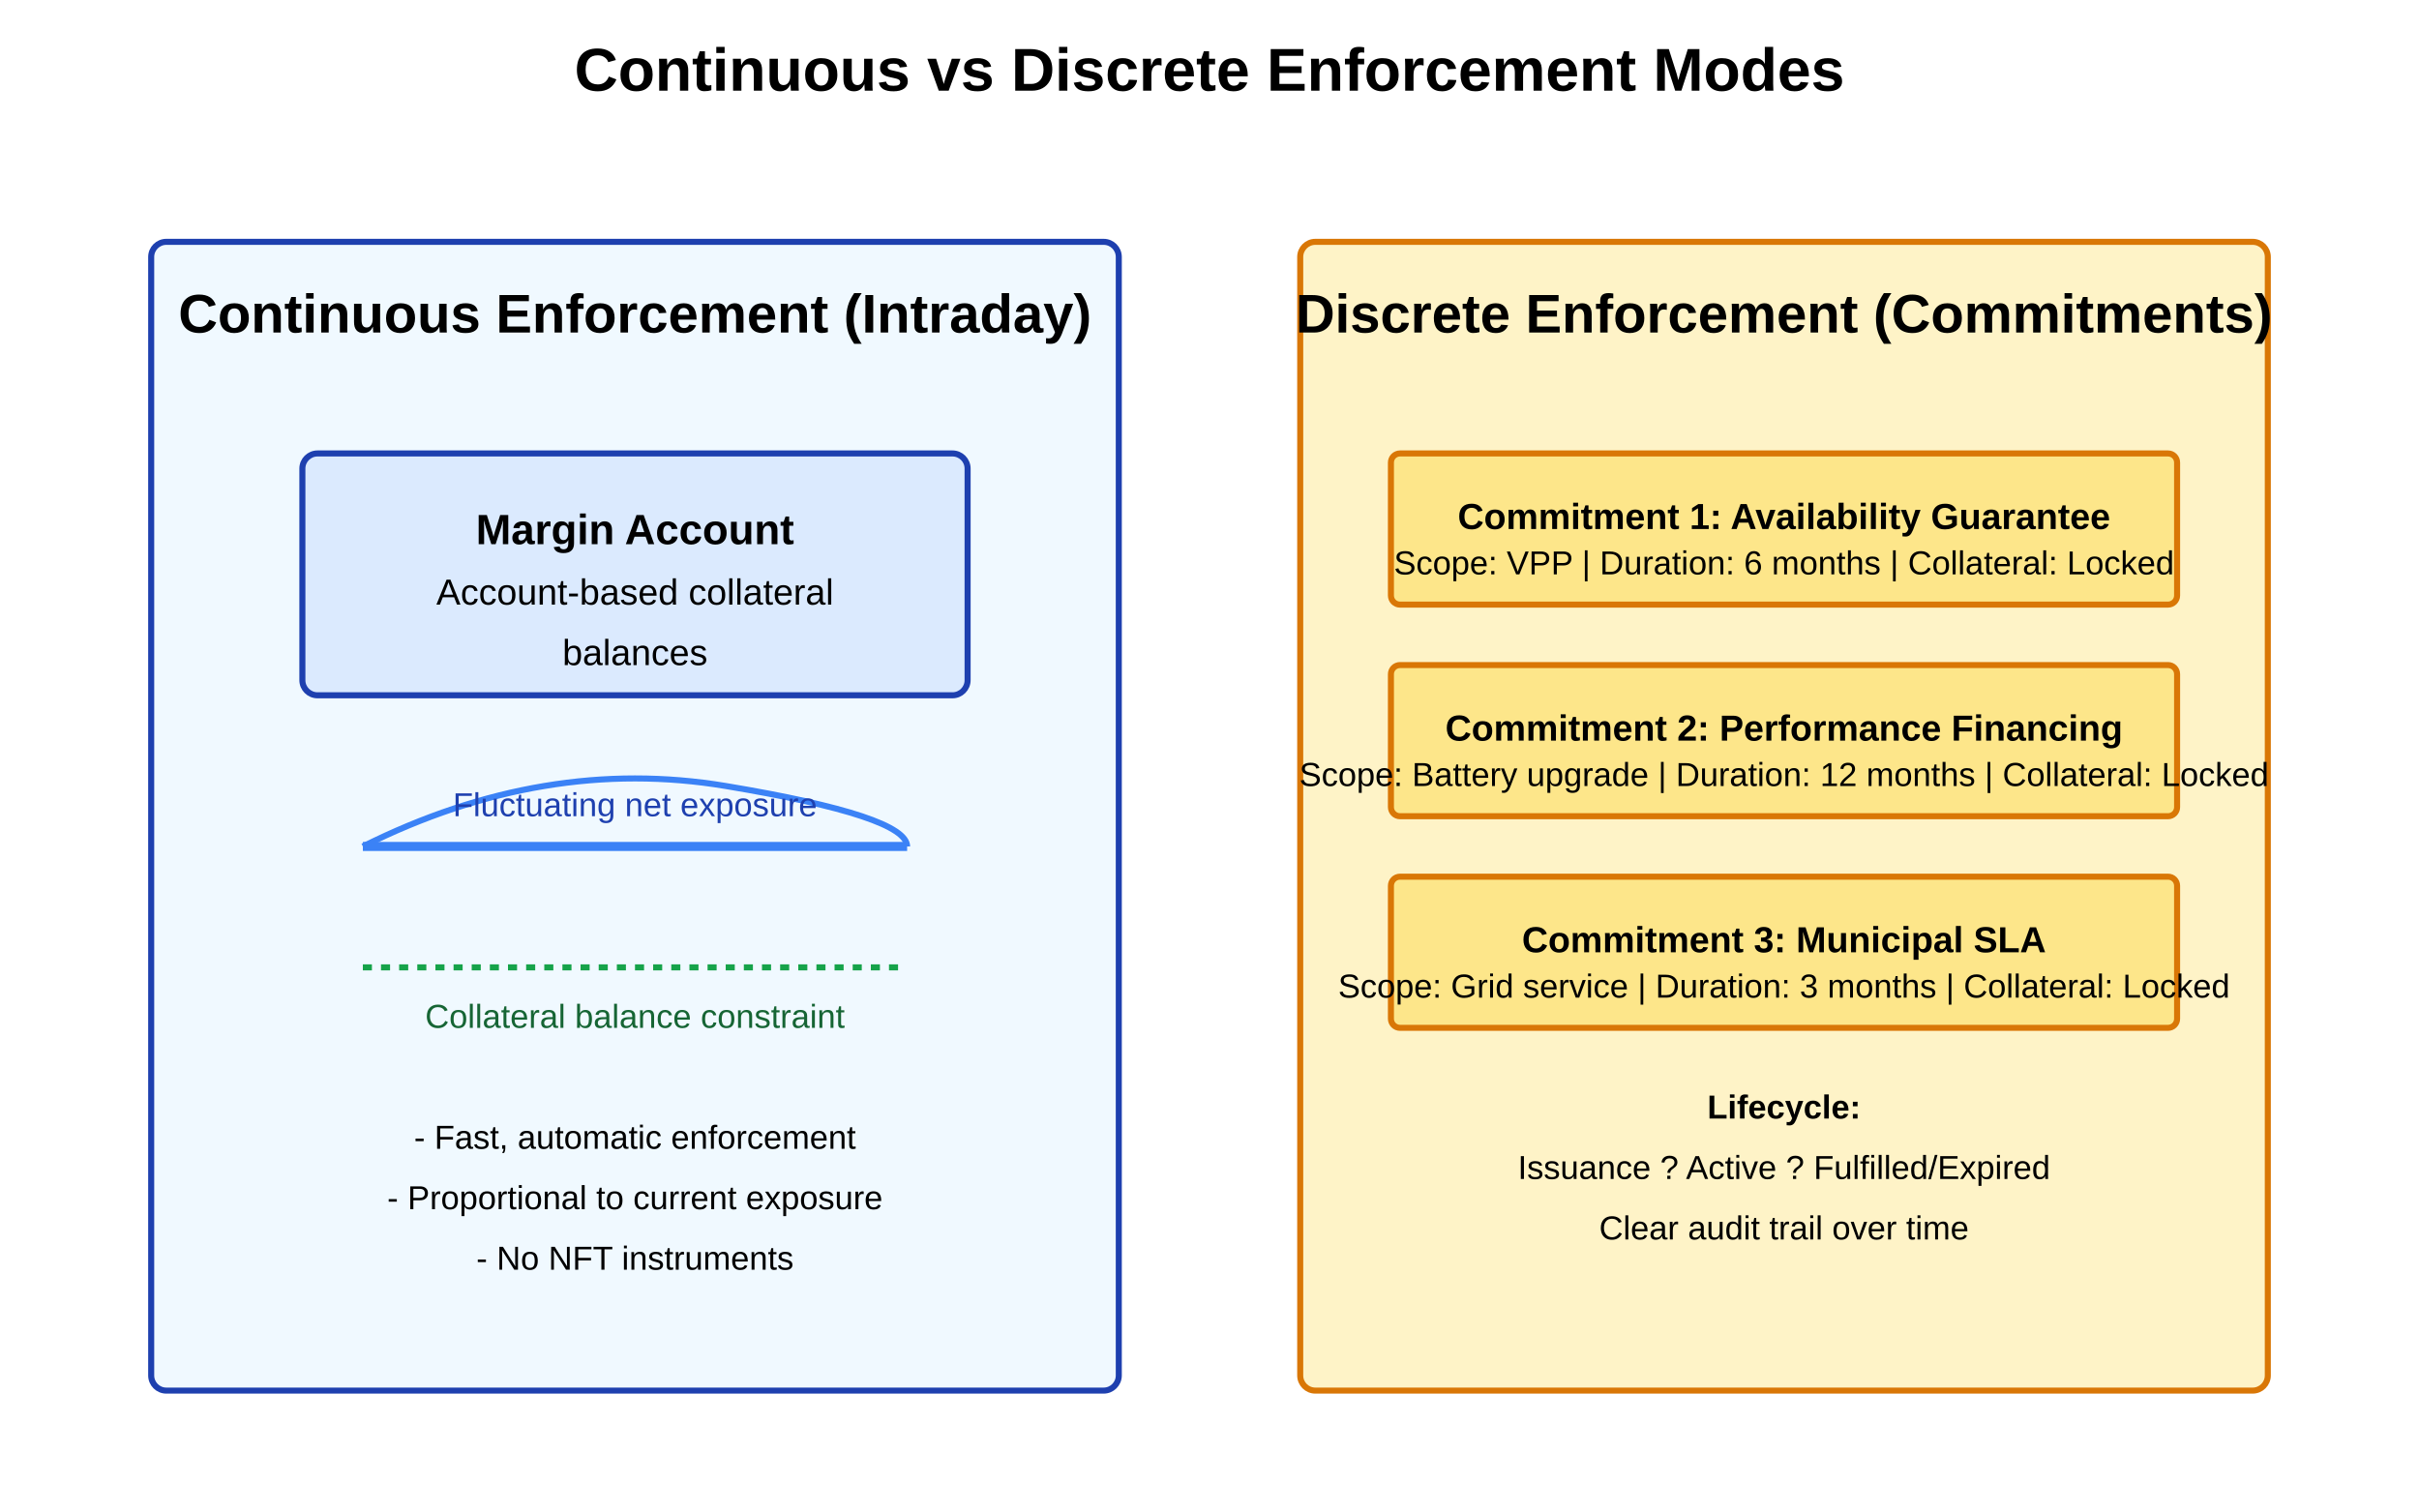
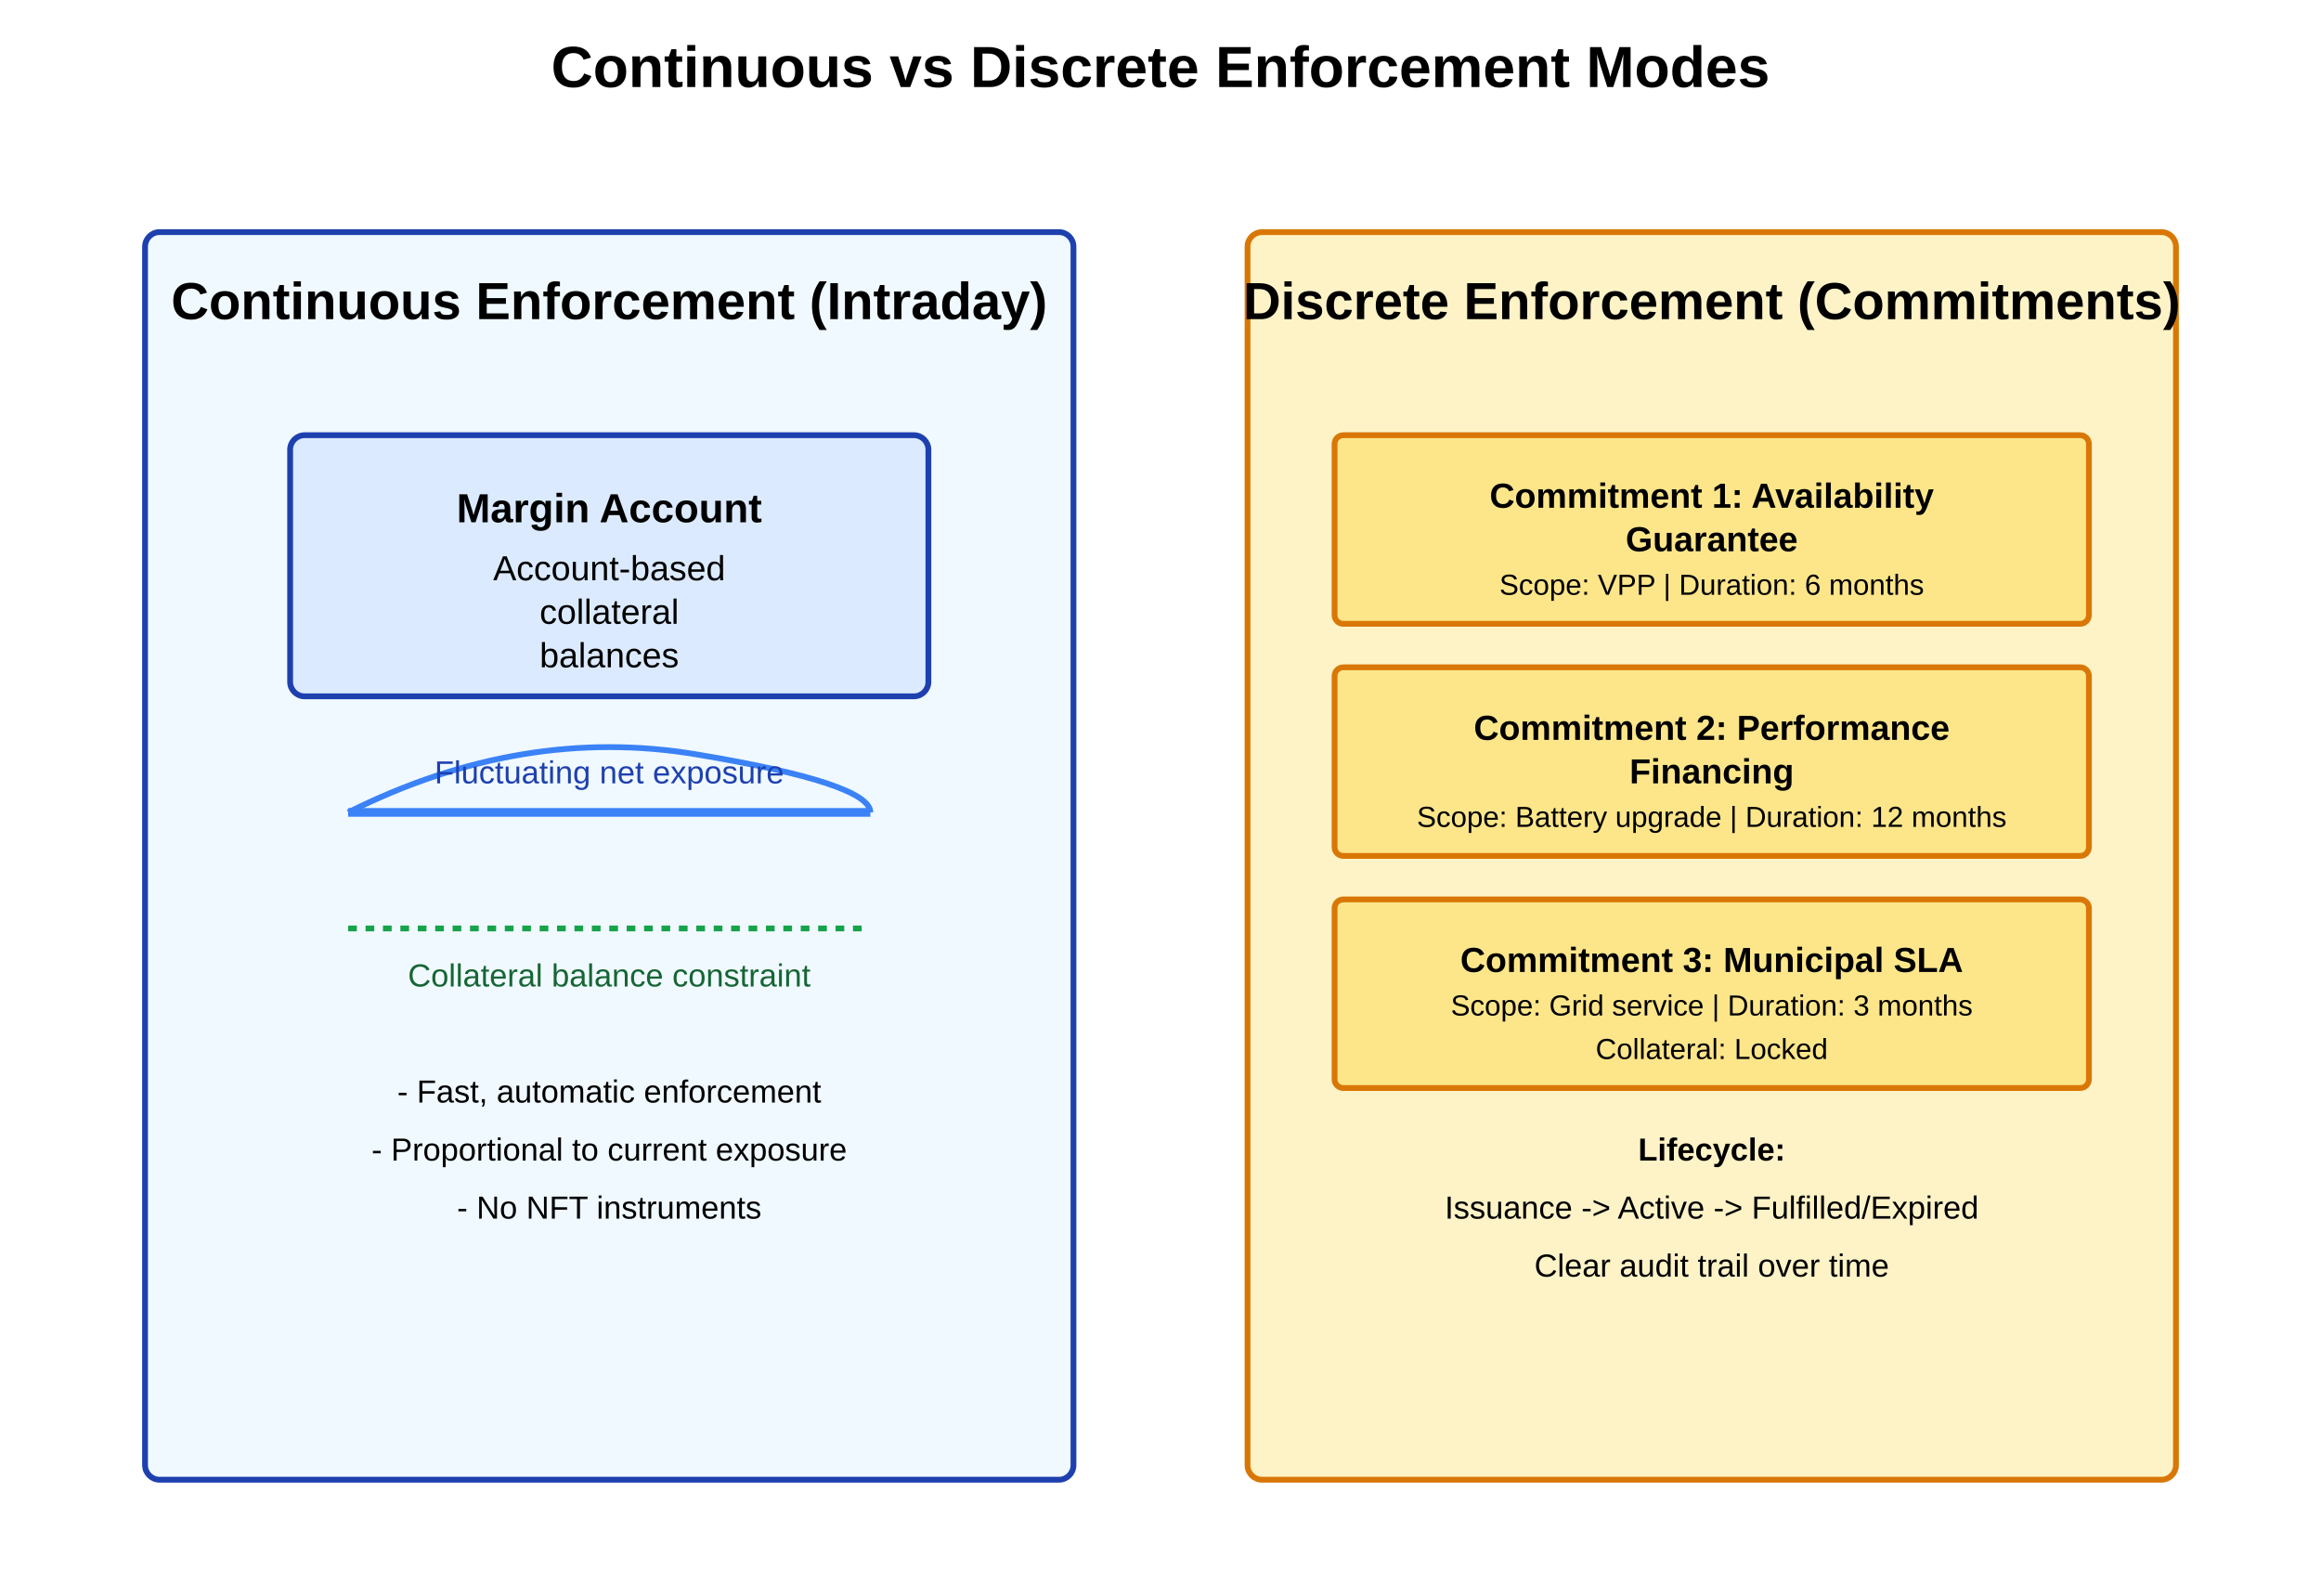
- <svg xmlns="http://www.w3.org/2000/svg" viewBox="0 0 800 500" style="background-color: #ffffff;">
+ <svg xmlns="http://www.w3.org/2000/svg" viewBox="0 0 800 550" style="background-color: #ffffff;">
  <text x="400" y="30" text-anchor="middle" font-family="Arial, sans-serif" font-size="20" font-weight="bold">Continuous vs Discrete Enforcement Modes</text>
-   <rect x="50" y="80" width="320" height="380" fill="#f0f9ff" stroke="#1e40af" stroke-width="2" rx="5" />
+   <rect x="50" y="80" width="320" height="430" fill="#f0f9ff" stroke="#1e40af" stroke-width="2" rx="5" />
  <text x="210" y="110" text-anchor="middle" font-family="Arial, sans-serif" font-size="18" font-weight="bold">Continuous Enforcement (Intraday)</text>
-   <rect x="100" y="150" width="220" height="80" fill="#dbeafe" stroke="#1e40af" stroke-width="2" rx="5" />
+   <rect x="100" y="150" width="220" height="90" fill="#dbeafe" stroke="#1e40af" stroke-width="2" rx="5" />
  <text x="210" y="180" text-anchor="middle" font-family="Arial, sans-serif" font-size="14" font-weight="bold">Margin Account</text>
-   <text x="210" y="200" text-anchor="middle" font-family="Arial, sans-serif" font-size="12">Account-based collateral</text>
-   <text x="210" y="220" text-anchor="middle" font-family="Arial, sans-serif" font-size="12">balances</text>
+   <text x="210" y="200" text-anchor="middle" font-family="Arial, sans-serif" font-size="12">Account-based</text>
+   <text x="210" y="215" text-anchor="middle" font-family="Arial, sans-serif" font-size="12">collateral</text>
+   <text x="210" y="230" text-anchor="middle" font-family="Arial, sans-serif" font-size="12">balances</text>
  <line x1="120" y1="280" x2="300" y2="280" stroke="#3b82f6" stroke-width="3" />
  <path d="M 120 280 Q 180 250 240 260 Q 300 270 300 280" stroke="#3b82f6" stroke-width="2" fill="none" />
  <text x="210" y="270" text-anchor="middle" font-family="Arial, sans-serif" font-size="11" fill="#1e40af">Fluctuating net exposure</text>
  <line x1="120" y1="320" x2="300" y2="320" stroke="#16a34a" stroke-width="2" stroke-dasharray="3,3" />
  <text x="210" y="340" text-anchor="middle" font-family="Arial, sans-serif" font-size="11" fill="#166534">Collateral balance constraint</text>
  <text x="210" y="380" text-anchor="middle" font-family="Arial, sans-serif" font-size="11">- Fast, automatic enforcement</text>
  <text x="210" y="400" text-anchor="middle" font-family="Arial, sans-serif" font-size="11">- Proportional to current exposure</text>
  <text x="210" y="420" text-anchor="middle" font-family="Arial, sans-serif" font-size="11">- No NFT instruments</text>
-   <rect x="430" y="80" width="320" height="380" fill="#fef3c7" stroke="#d97706" stroke-width="2" rx="5" />
+   <rect x="430" y="80" width="320" height="430" fill="#fef3c7" stroke="#d97706" stroke-width="2" rx="5" />
  <text x="590" y="110" text-anchor="middle" font-family="Arial, sans-serif" font-size="18" font-weight="bold">Discrete Enforcement (Commitments)</text>
-   <rect x="460" y="150" width="260" height="50" fill="#fde68a" stroke="#d97706" stroke-width="2" rx="3" />
-   <text x="590" y="175" text-anchor="middle" font-family="Arial, sans-serif" font-size="12" font-weight="bold">Commitment 1: Availability Guarantee</text>
-   <text x="590" y="190" text-anchor="middle" font-family="Arial, sans-serif" font-size="11">Scope: VPP | Duration: 6 months | Collateral: Locked</text>
-   <rect x="460" y="220" width="260" height="50" fill="#fde68a" stroke="#d97706" stroke-width="2" rx="3" />
-   <text x="590" y="245" text-anchor="middle" font-family="Arial, sans-serif" font-size="12" font-weight="bold">Commitment 2: Performance Financing</text>
-   <text x="590" y="260" text-anchor="middle" font-family="Arial, sans-serif" font-size="11">Scope: Battery upgrade | Duration: 12 months | Collateral: Locked</text>
-   <rect x="460" y="290" width="260" height="50" fill="#fde68a" stroke="#d97706" stroke-width="2" rx="3" />
-   <text x="590" y="315" text-anchor="middle" font-family="Arial, sans-serif" font-size="12" font-weight="bold">Commitment 3: Municipal SLA</text>
-   <text x="590" y="330" text-anchor="middle" font-family="Arial, sans-serif" font-size="11">Scope: Grid service | Duration: 3 months | Collateral: Locked</text>
-   <text x="590" y="370" text-anchor="middle" font-family="Arial, sans-serif" font-size="11" font-weight="bold">Lifecycle:</text>
-   <text x="590" y="390" text-anchor="middle" font-family="Arial, sans-serif" font-size="11">Issuance ? Active ? Fulfilled/Expired</text>
-   <text x="590" y="410" text-anchor="middle" font-family="Arial, sans-serif" font-size="11">Clear audit trail over time</text>
+   <rect x="460" y="150" width="260" height="65" fill="#fde68a" stroke="#d97706" stroke-width="2" rx="3" />
+   <text x="590" y="175" text-anchor="middle" font-family="Arial, sans-serif" font-size="12" font-weight="bold">Commitment 1: Availability</text>
+   <text x="590" y="190" text-anchor="middle" font-family="Arial, sans-serif" font-size="12" font-weight="bold">Guarantee</text>
+   <text x="590" y="205" text-anchor="middle" font-family="Arial, sans-serif" font-size="10">Scope: VPP | Duration: 6 months</text>
+   <rect x="460" y="230" width="260" height="65" fill="#fde68a" stroke="#d97706" stroke-width="2" rx="3" />
+   <text x="590" y="255" text-anchor="middle" font-family="Arial, sans-serif" font-size="12" font-weight="bold">Commitment 2: Performance</text>
+   <text x="590" y="270" text-anchor="middle" font-family="Arial, sans-serif" font-size="12" font-weight="bold">Financing</text>
+   <text x="590" y="285" text-anchor="middle" font-family="Arial, sans-serif" font-size="10">Scope: Battery upgrade | Duration: 12 months</text>
+   <rect x="460" y="310" width="260" height="65" fill="#fde68a" stroke="#d97706" stroke-width="2" rx="3" />
+   <text x="590" y="335" text-anchor="middle" font-family="Arial, sans-serif" font-size="12" font-weight="bold">Commitment 3: Municipal SLA</text>
+   <text x="590" y="350" text-anchor="middle" font-family="Arial, sans-serif" font-size="10">Scope: Grid service | Duration: 3 months</text>
+   <text x="590" y="365" text-anchor="middle" font-family="Arial, sans-serif" font-size="10">Collateral: Locked</text>
+   <text x="590" y="400" text-anchor="middle" font-family="Arial, sans-serif" font-size="11" font-weight="bold">Lifecycle:</text>
+   <text x="590" y="420" text-anchor="middle" font-family="Arial, sans-serif" font-size="11">Issuance -&gt; Active -&gt; Fulfilled/Expired</text>
+   <text x="590" y="440" text-anchor="middle" font-family="Arial, sans-serif" font-size="11">Clear audit trail over time</text>
</svg>
